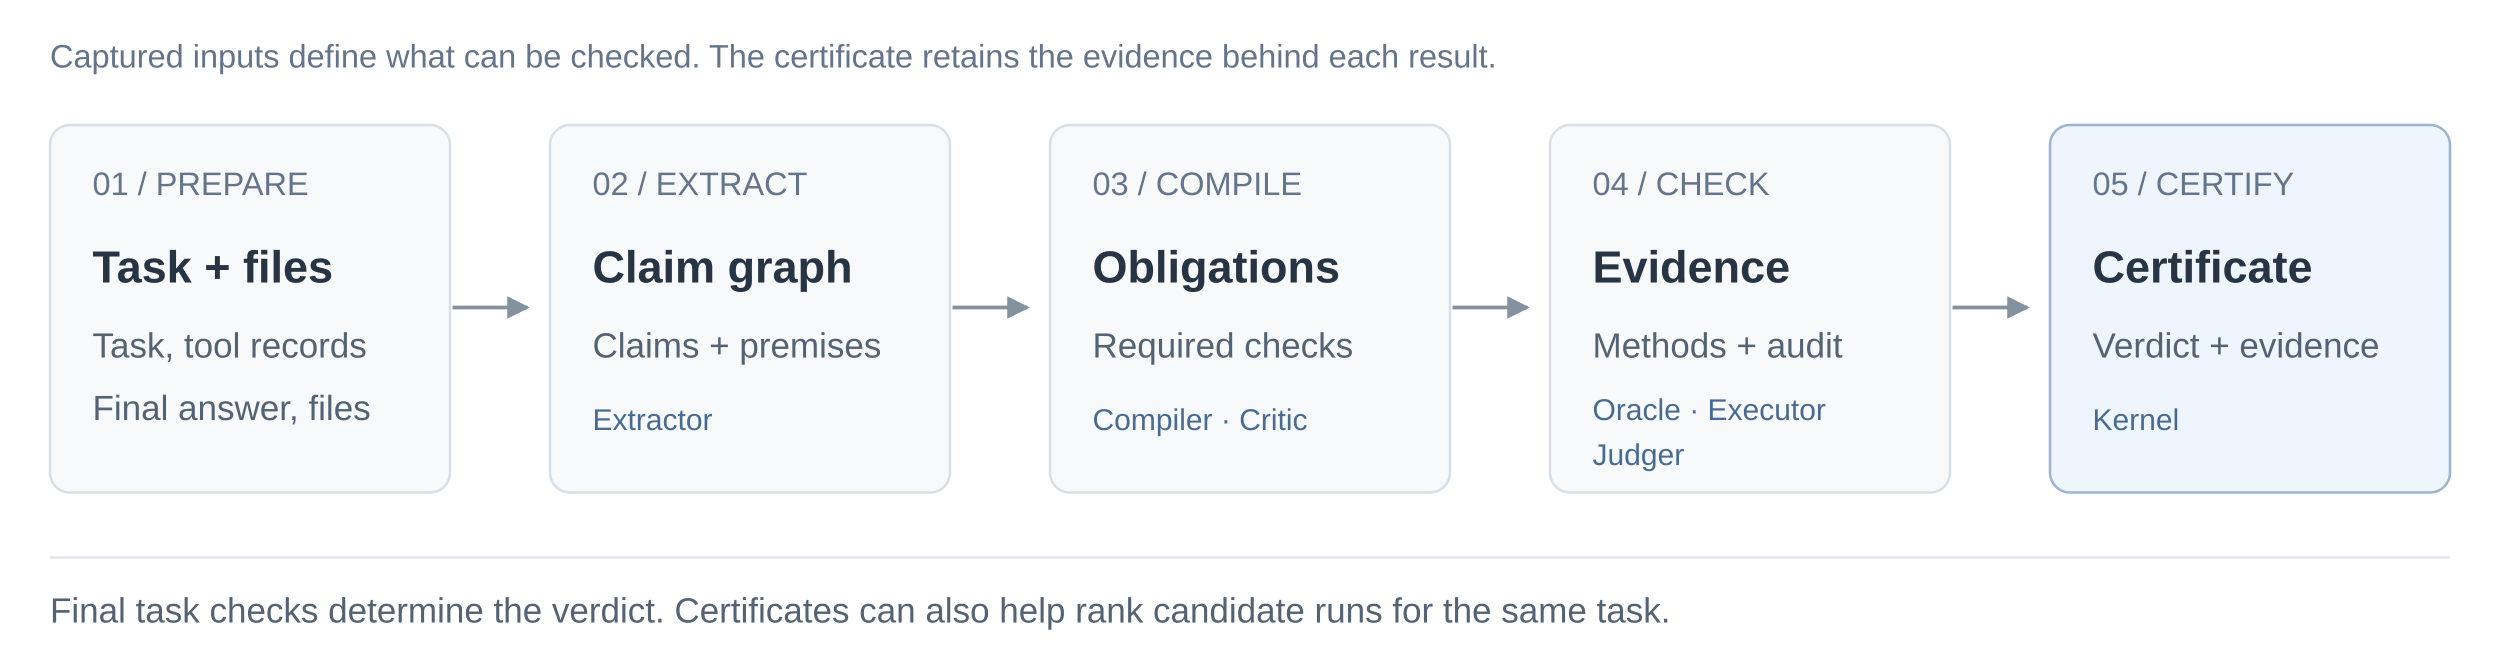
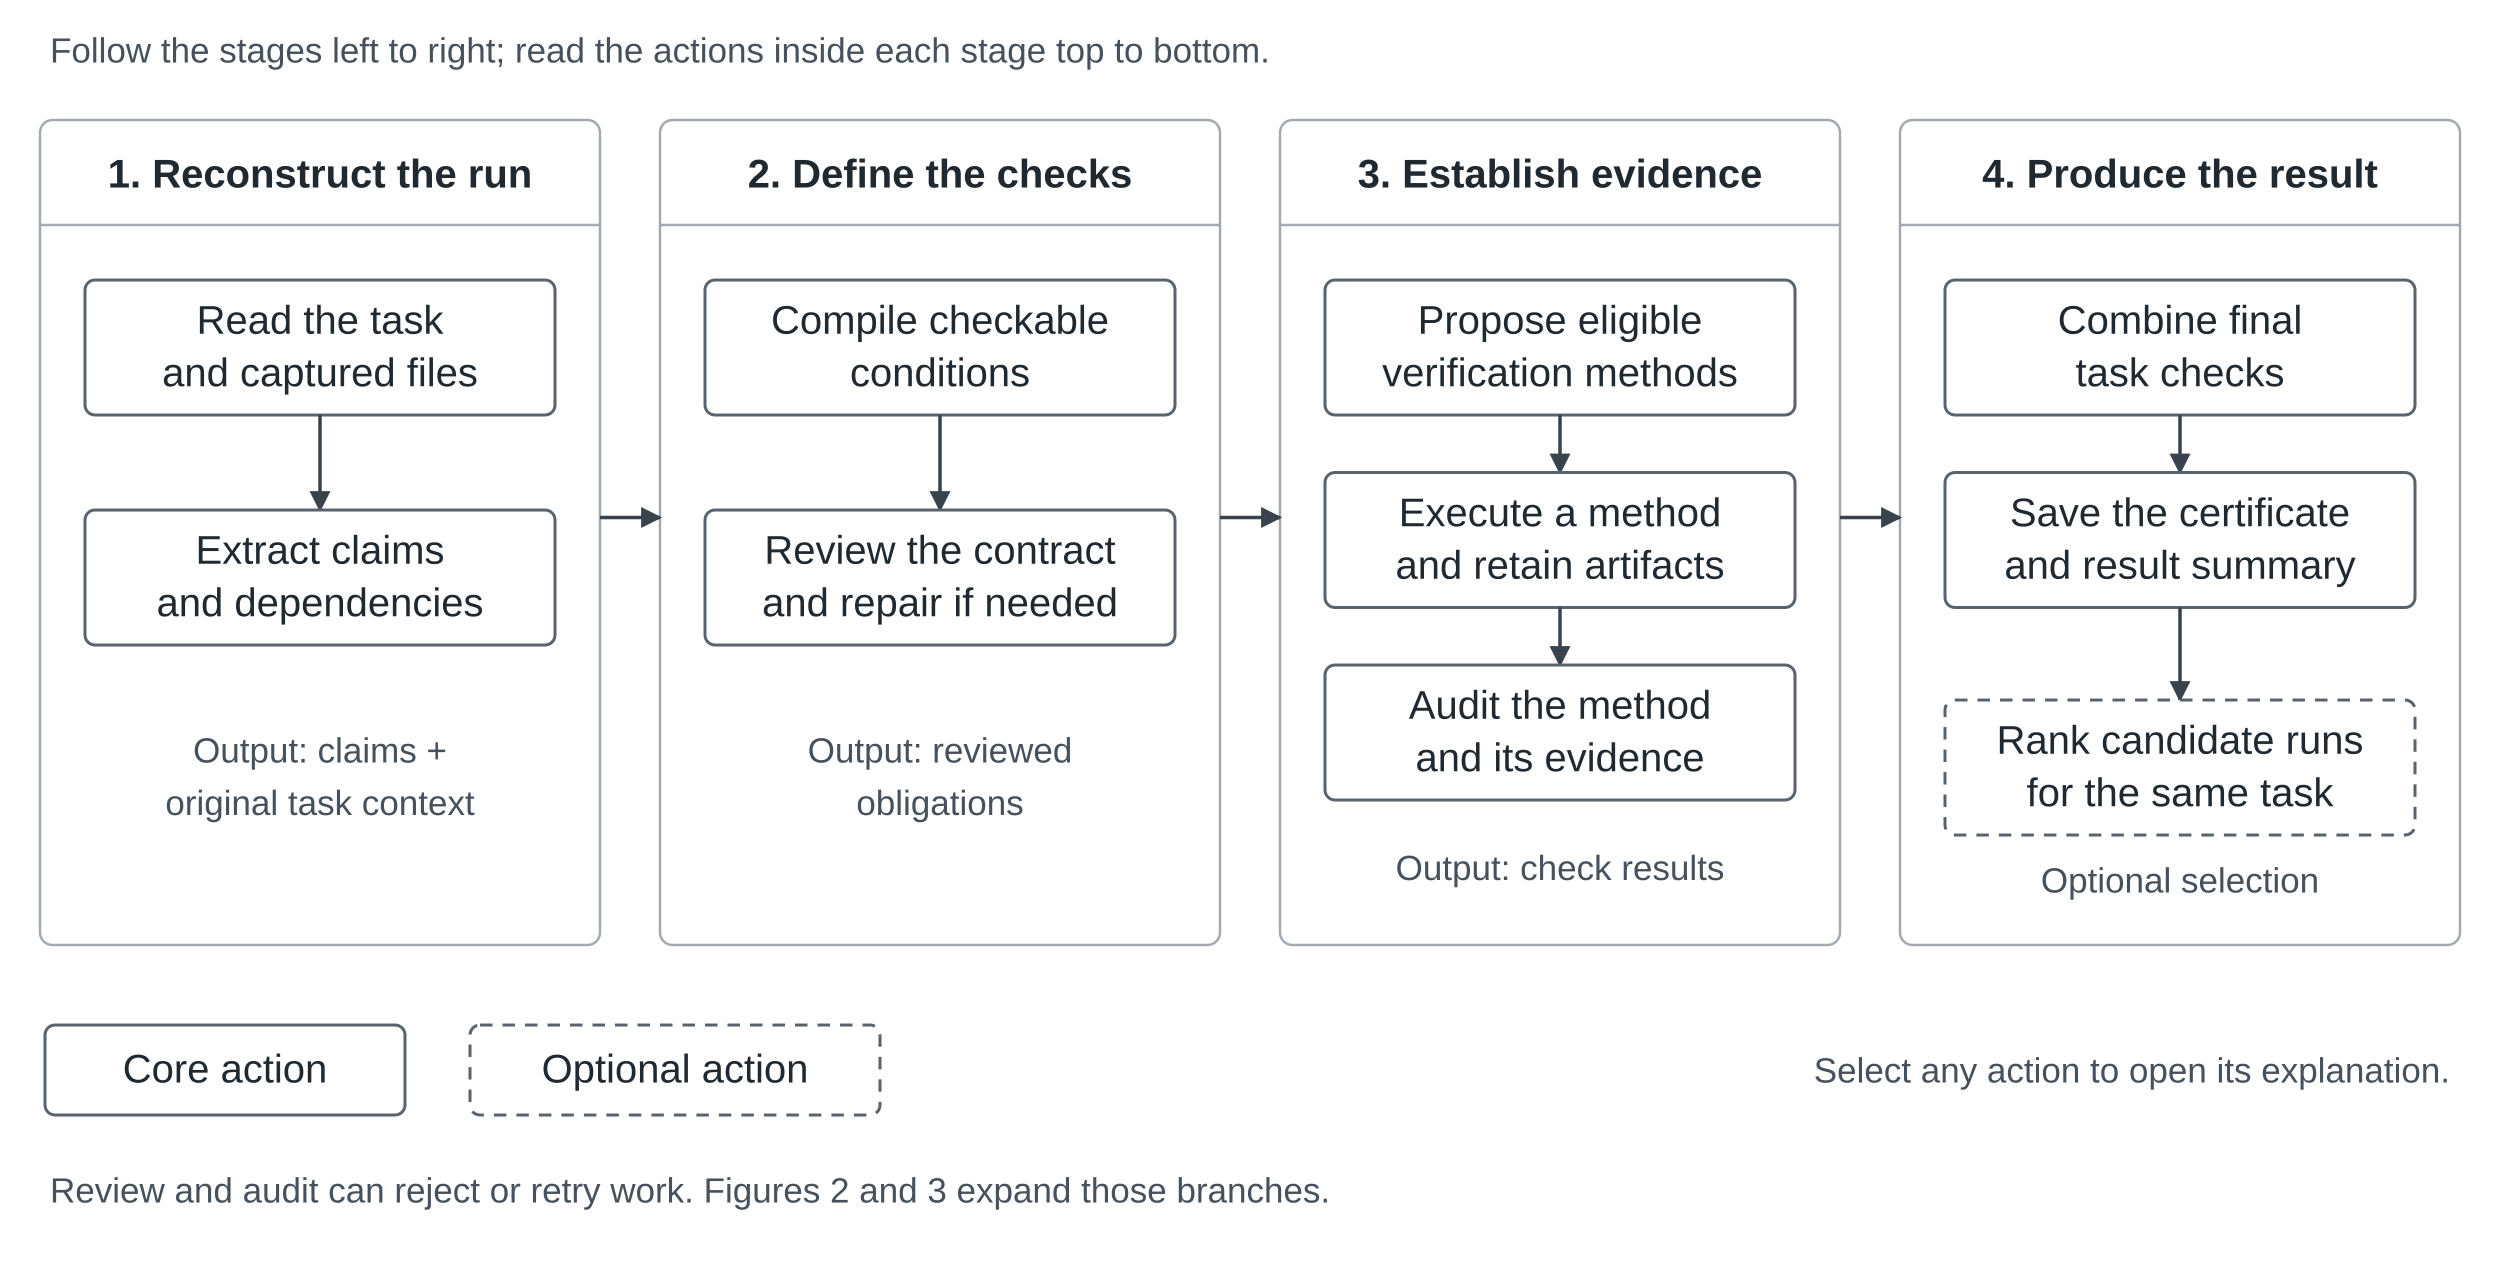
- <svg xmlns="http://www.w3.org/2000/svg" width="1000" height="264" viewBox="0 0 1000 264" role="img" aria-labelledby="title desc" lang="en">
+ <svg xmlns="http://www.w3.org/2000/svg" id="pipeline-diagram" width="1000" height="510" viewBox="0 0 1000 510" role="group" aria-labelledby="pipeline-title pipeline-desc" lang="en">
  <defs>
-     <marker id="arrow" viewBox="0 0 10 10" refX="9" refY="5" markerWidth="6" markerHeight="6" orient="auto">
-       <path d="M0 0 10 5 0 10Z" fill="#84929f" />
+     <marker id="pipeline-arrow" viewBox="0 0 10 10" refX="9" refY="5" markerWidth="6" markerHeight="6" orient="auto">
+       <path d="M0 0 10 5 0 10Z" fill="#39434d" />
    </marker>
    <style>
-       text{font-family:Arial,Helvetica,sans-serif;fill:#273444}
-       .step{font-size:13px;fill:#64748b}
-       .name{font-size:18px;font-weight:600}
-       .detail{font-size:14px;fill:#536373}
-       .role{font-size:12px;fill:#476b93}
-       .arrow{stroke:#84929f;stroke-width:1.5;fill:none;marker-end:url(#arrow)}
-       .box{fill:#f7f9fb;stroke:#d7e0e7;rx:8}
+       #pipeline-diagram text { font-family: Arial, Helvetica, sans-serif; fill: #202830; font-size: 16px; }
+       #pipeline-diagram .heading { font-size: 16px; font-weight: 700; }
+       #pipeline-diagram .small { font-size: 14px; fill: #46515c; }
+       #pipeline-diagram .label { font-size: 14px; paint-order: stroke; stroke: white; stroke-width: 5px; stroke-linejoin: round; }
+       #pipeline-diagram .node { fill: white; stroke: #59636d; stroke-width: 1.2; }
+       #pipeline-diagram .group { fill: white; stroke: #a3aab1; stroke-width: 1; }
+       #pipeline-diagram .optional { stroke-dasharray: 5 4; }
+       #pipeline-diagram .flow { fill: none; stroke: #39434d; stroke-width: 1.4; marker-end: url(#pipeline-arrow); }
+       #pipeline-diagram a:hover .node, #pipeline-diagram a:focus .node { fill: #eef4fa; stroke: #245f9e; stroke-width: 2; }
+       #pipeline-diagram a { cursor: pointer; }
+       #pipeline-diagram a:focus { outline: none; }
    </style>
  </defs>
-   <rect width="1000" height="264" fill="#fff" />
-   <text x="20" y="27" class="step">Captured inputs define what can be checked. The certificate retains the evidence behind each result.</text>
-   <rect x="20" y="50" width="160" height="147" class="box" />
-   <text x="37" y="78" class="step">01 / PREPARE</text>
-   <text x="37" y="113" class="name">Task + files</text>
-   <text x="37" y="143" class="detail">Task, tool records</text>
-   <text x="37" y="168" class="detail">Final answer, files</text>
-   <path d="M181 123H211" class="arrow" />
-   <rect x="220" y="50" width="160" height="147" class="box" />
-   <text x="237" y="78" class="step">02 / EXTRACT</text>
-   <text x="237" y="113" class="name">Claim graph</text>
-   <text x="237" y="143" class="detail">Claims + premises</text>
-   <text x="237" y="172" class="role">Extractor</text>
-   <path d="M381 123H411" class="arrow" />
-   <rect x="420" y="50" width="160" height="147" class="box" />
-   <text x="437" y="78" class="step">03 / COMPILE</text>
-   <text x="437" y="113" class="name">Obligations</text>
-   <text x="437" y="143" class="detail">Required checks</text>
-   <text x="437" y="172" class="role">Compiler · Critic</text>
-   <path d="M581 123H611" class="arrow" />
-   <rect x="620" y="50" width="160" height="147" class="box" />
-   <text x="637" y="78" class="step">04 / CHECK</text>
-   <text x="637" y="113" class="name">Evidence</text>
-   <text x="637" y="143" class="detail">Methods + audit</text>
-   <text x="637" y="168" class="role">Oracle · Executor</text>
-   <text x="637" y="186" class="role">Judger</text>
-   <path d="M781 123H811" class="arrow" />
-   <rect x="820" y="50" width="160" height="147" rx="8" fill="#eef5fc" stroke="#9cb5cf" />
-   <text x="837" y="78" class="step">05 / CERTIFY</text>
-   <text x="837" y="113" class="name">Certificate</text>
-   <text x="837" y="143" class="detail">Verdict + evidence</text>
-   <text x="837" y="172" class="role">Kernel</text>
-   <path d="M20 223H980" stroke="#e2e7ed" />
-   <text x="20" y="249" class="detail">Final task checks determine the verdict. Certificates can also help rank candidate runs for the same task.</text>
+   <rect width="1000" height="510" fill="white" />
+   <text x="20" y="25" text-anchor="start" class="small">Follow the stages left to right; read the actions inside each stage top to bottom.</text>
+   <rect x="16" y="48" width="224" height="330" rx="5" class="group" />
+   <path d="M16 90 H240" stroke="#a3aab1" />
+   <text x="128.0" y="75" text-anchor="middle" class="heading">1. Reconstruct the run</text>
+   <rect x="264" y="48" width="224" height="330" rx="5" class="group" />
+   <path d="M264 90 H488" stroke="#a3aab1" />
+   <text x="376.0" y="75" text-anchor="middle" class="heading">2. Define the checks</text>
+   <rect x="512" y="48" width="224" height="330" rx="5" class="group" />
+   <path d="M512 90 H736" stroke="#a3aab1" />
+   <text x="624.0" y="75" text-anchor="middle" class="heading">3. Establish evidence</text>
+   <rect x="760" y="48" width="224" height="330" rx="5" class="group" />
+   <path d="M760 90 H984" stroke="#a3aab1" />
+   <text x="872.0" y="75" text-anchor="middle" class="heading">4. Produce the result</text>
+   <path d="M240 207 H264" class="flow" />
+   <path d="M488 207 H512" class="flow" />
+   <path d="M736 207 H760" class="flow" />
+   <a href="../index.html#11-the-task-and-captured-run" target="_top" aria-label="Read: Read the task and captured files">
+     <rect x="34" y="112" width="188" height="54" rx="4" class="node" />
+     <text x="128.0" y="133.5" text-anchor="middle" class="">Read the task</text>
+     <text x="128.0" y="154.5" text-anchor="middle" class="">and captured files</text>
+   </a>
+   <path d="M128 166 V204" class="flow" />
+   <a href="../index.html#22-five-objects-to-inspect" target="_top" aria-label="Read: Extract claims and dependencies">
+     <rect x="34" y="204" width="188" height="54" rx="4" class="node" />
+     <text x="128.0" y="225.5" text-anchor="middle" class="">Extract claims</text>
+     <text x="128.0" y="246.5" text-anchor="middle" class="">and dependencies</text>
+   </a>
+   <text x="128" y="305" text-anchor="middle" class="small">Output: claims +</text>
+   <text x="128" y="326" text-anchor="middle" class="small">original task context</text>
+   <a href="../index.html#31-define-success-before-collecting-evidence" target="_top" aria-label="Read: Compile checkable conditions">
+     <rect x="282" y="112" width="188" height="54" rx="4" class="node" />
+     <text x="376.0" y="133.5" text-anchor="middle" class="">Compile checkable</text>
+     <text x="376.0" y="154.5" text-anchor="middle" class="">conditions</text>
+   </a>
+   <path d="M376 166 V204" class="flow" />
+   <a href="../index.html#31-define-success-before-collecting-evidence" target="_top" aria-label="Read: Review the contract and repair if needed">
+     <rect x="282" y="204" width="188" height="54" rx="4" class="node" />
+     <text x="376.0" y="225.5" text-anchor="middle" class="">Review the contract</text>
+     <text x="376.0" y="246.5" text-anchor="middle" class="">and repair if needed</text>
+   </a>
+   <text x="376" y="305" text-anchor="middle" class="small">Output: reviewed</text>
+   <text x="376" y="326" text-anchor="middle" class="small">obligations</text>
+   <a href="../index.html#32-separate-evidence-source-from-strength" target="_top" aria-label="Read: Propose eligible verification methods">
+     <rect x="530" y="112" width="188" height="54" rx="4" class="node" />
+     <text x="624.0" y="133.5" text-anchor="middle" class="">Propose eligible</text>
+     <text x="624.0" y="154.5" text-anchor="middle" class="">verification methods</text>
+   </a>
+   <path d="M624 166 V189" class="flow" />
+   <a href="../index.html#32-separate-evidence-source-from-strength" target="_top" aria-label="Read: Execute a method and retain artifacts">
+     <rect x="530" y="189" width="188" height="54" rx="4" class="node" />
+     <text x="624.0" y="210.5" text-anchor="middle" class="">Execute a method</text>
+     <text x="624.0" y="231.5" text-anchor="middle" class="">and retain artifacts</text>
+   </a>
+   <path d="M624 243 V266" class="flow" />
+   <a href="../index.html#32-separate-evidence-source-from-strength" target="_top" aria-label="Read: Audit the method and its evidence">
+     <rect x="530" y="266" width="188" height="54" rx="4" class="node" />
+     <text x="624.0" y="287.5" text-anchor="middle" class="">Audit the method</text>
+     <text x="624.0" y="308.5" text-anchor="middle" class="">and its evidence</text>
+   </a>
+   <text x="624" y="352" text-anchor="middle" class="small">Output: check results</text>
+   <a href="../index.html#51-five-verdicts" target="_top" aria-label="Read: Combine final task checks">
+     <rect x="778" y="112" width="188" height="54" rx="4" class="node" />
+     <text x="872.0" y="133.5" text-anchor="middle" class="">Combine final</text>
+     <text x="872.0" y="154.5" text-anchor="middle" class="">task checks</text>
+   </a>
+   <path d="M872 166 V189" class="flow" />
+   <a href="../index.html#52-follow-the-evidence-in-a-certificate" target="_top" aria-label="Read: Save the certificate and result summary">
+     <rect x="778" y="189" width="188" height="54" rx="4" class="node" />
+     <text x="872.0" y="210.5" text-anchor="middle" class="">Save the certificate</text>
+     <text x="872.0" y="231.5" text-anchor="middle" class="">and result summary</text>
+   </a>
+   <path d="M872 243 V280" class="flow" />
+   <a href="../index.html#53-rank-several-candidates" target="_top" aria-label="Read: Rank candidate runs for the same task">
+     <rect x="778" y="280" width="188" height="54" rx="4" class="node optional" />
+     <text x="872.0" y="301.5" text-anchor="middle" class="">Rank candidate runs</text>
+     <text x="872.0" y="322.5" text-anchor="middle" class="">for the same task</text>
+   </a>
+   <text x="872" y="357" text-anchor="middle" class="small">Optional selection</text>
+   <rect x="18" y="410" width="144" height="36" rx="4" class="node" />
+   <text x="90.0" y="433.0" text-anchor="middle" class="">Core action</text>
+   <rect x="188" y="410" width="164" height="36" rx="4" class="node optional" />
+   <text x="270.0" y="433.0" text-anchor="middle" class="">Optional action</text>
+   <text x="980" y="433" text-anchor="end" class="small">Select any action to open its explanation.</text>
+   <text x="20" y="481" text-anchor="start" class="small">Review and audit can reject or retry work. Figures 2 and 3 expand those branches.</text>
</svg>
